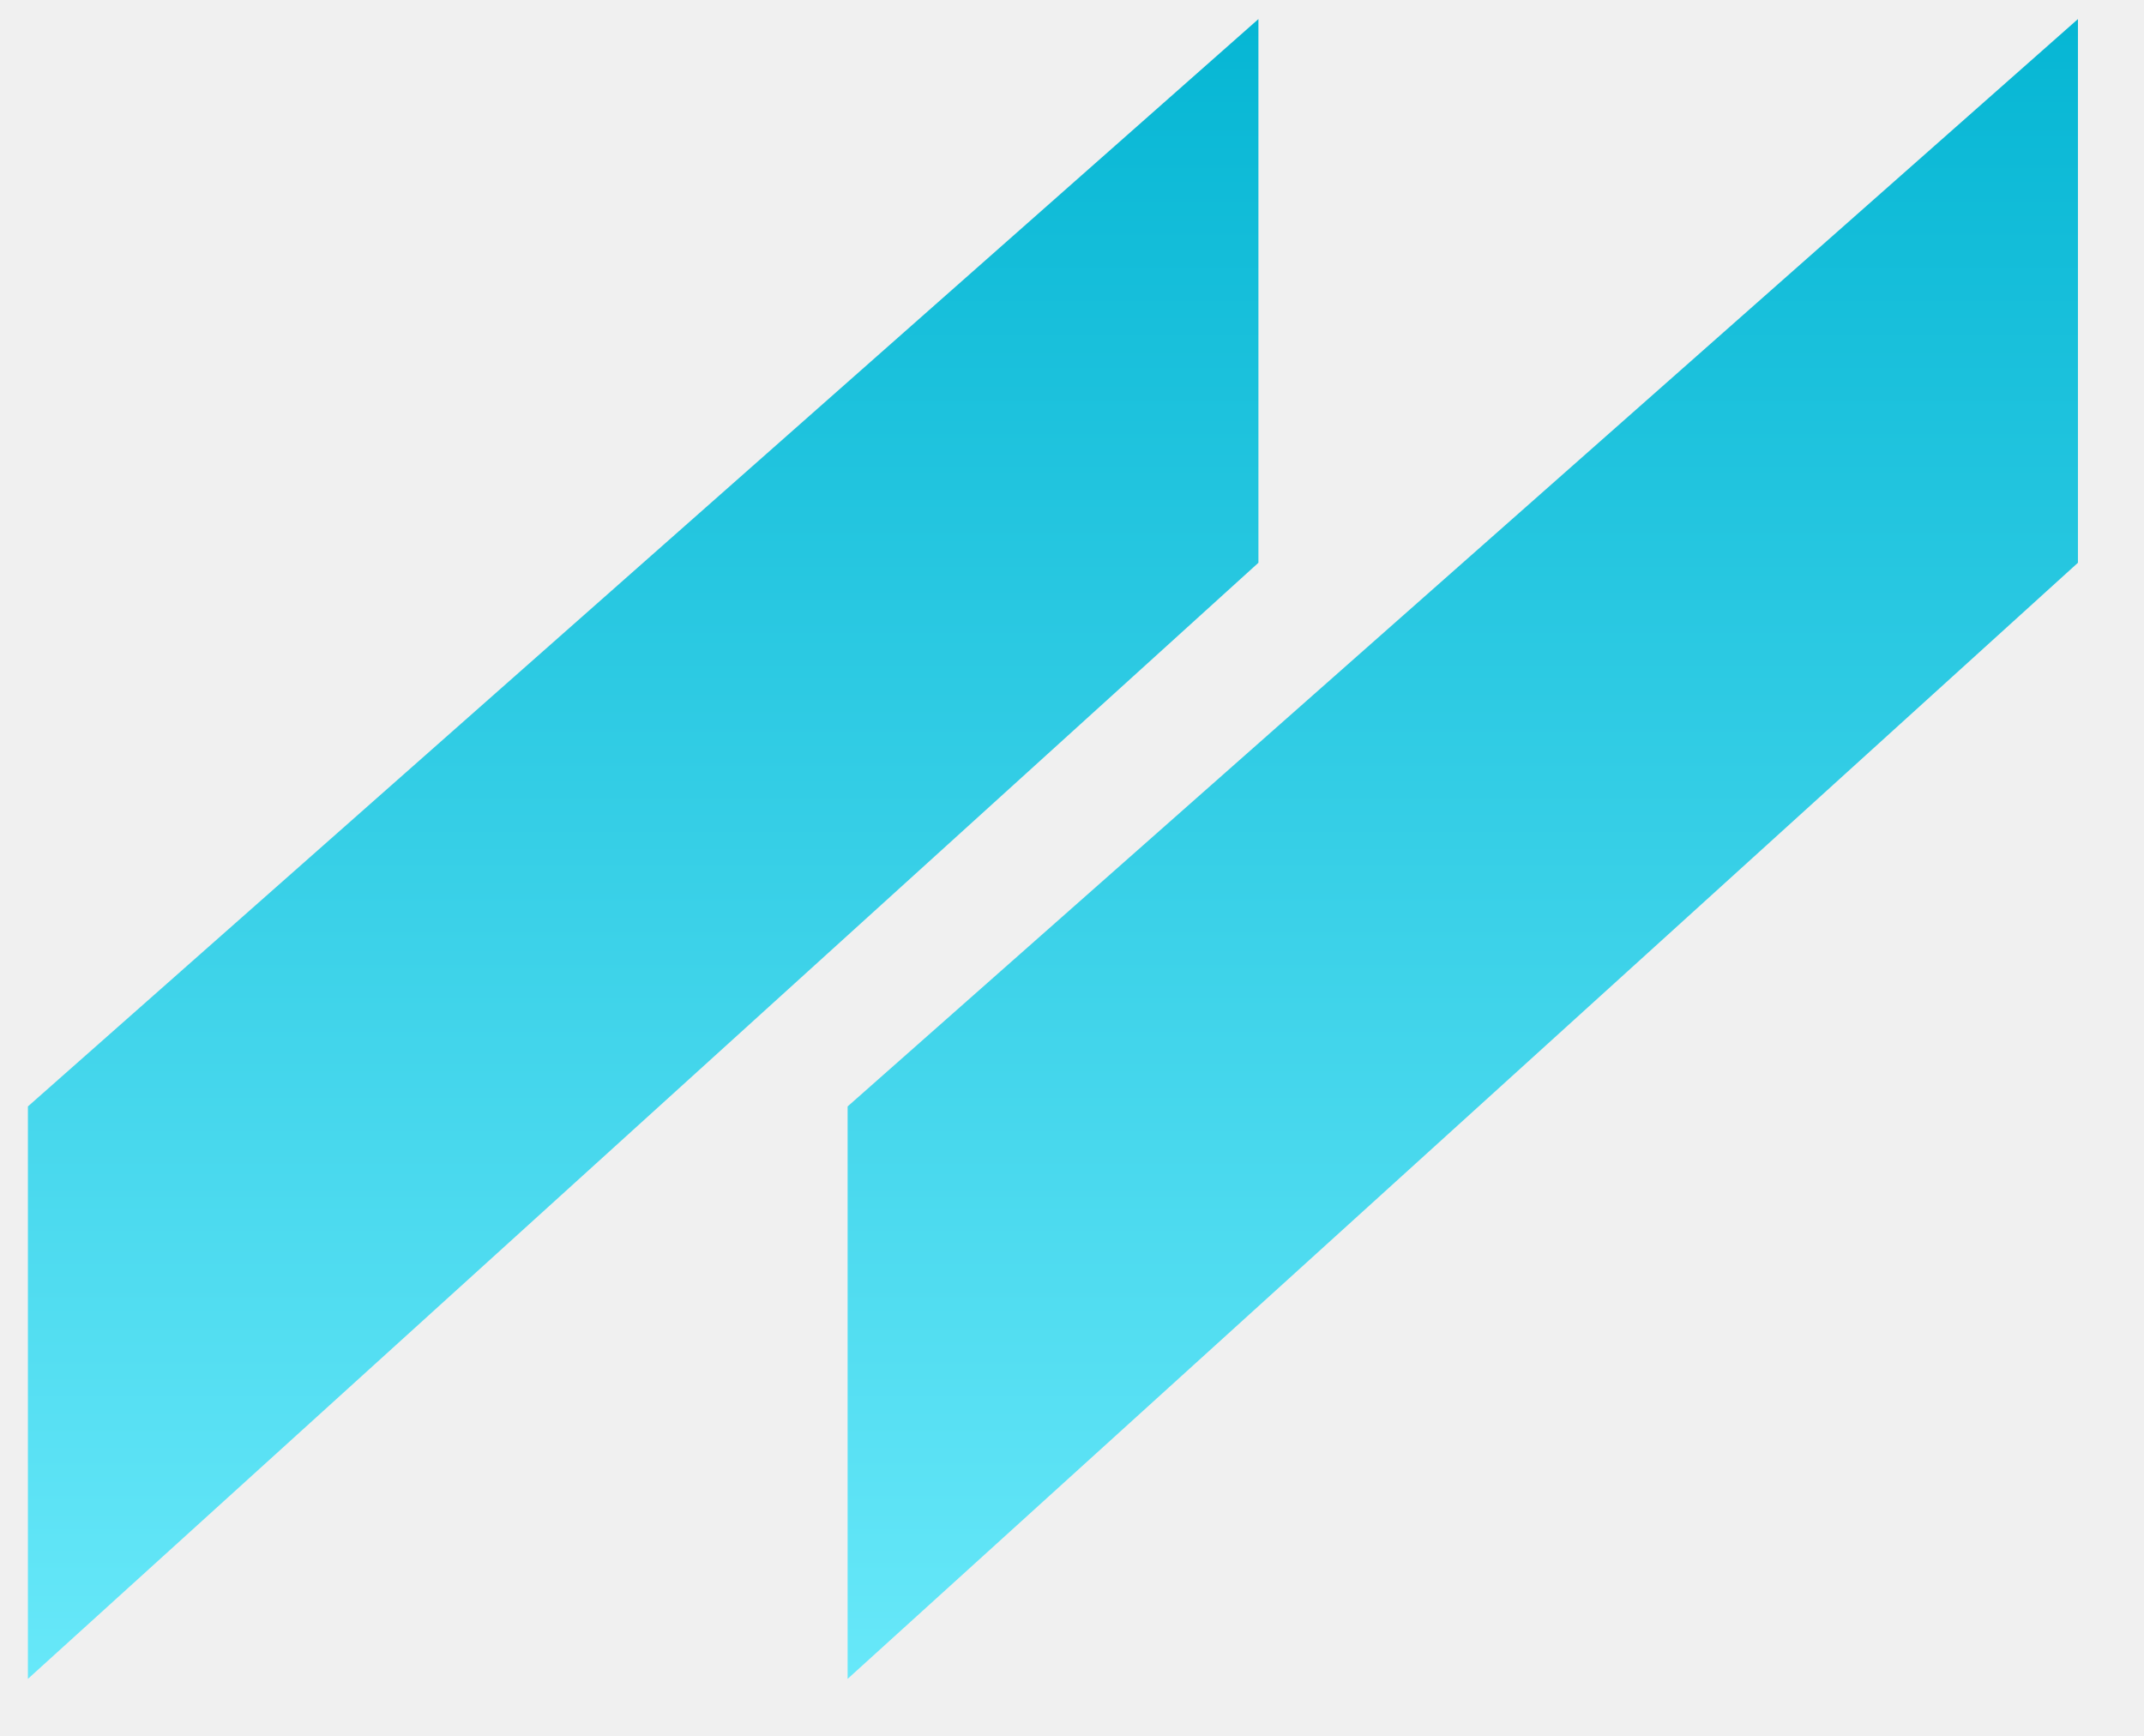
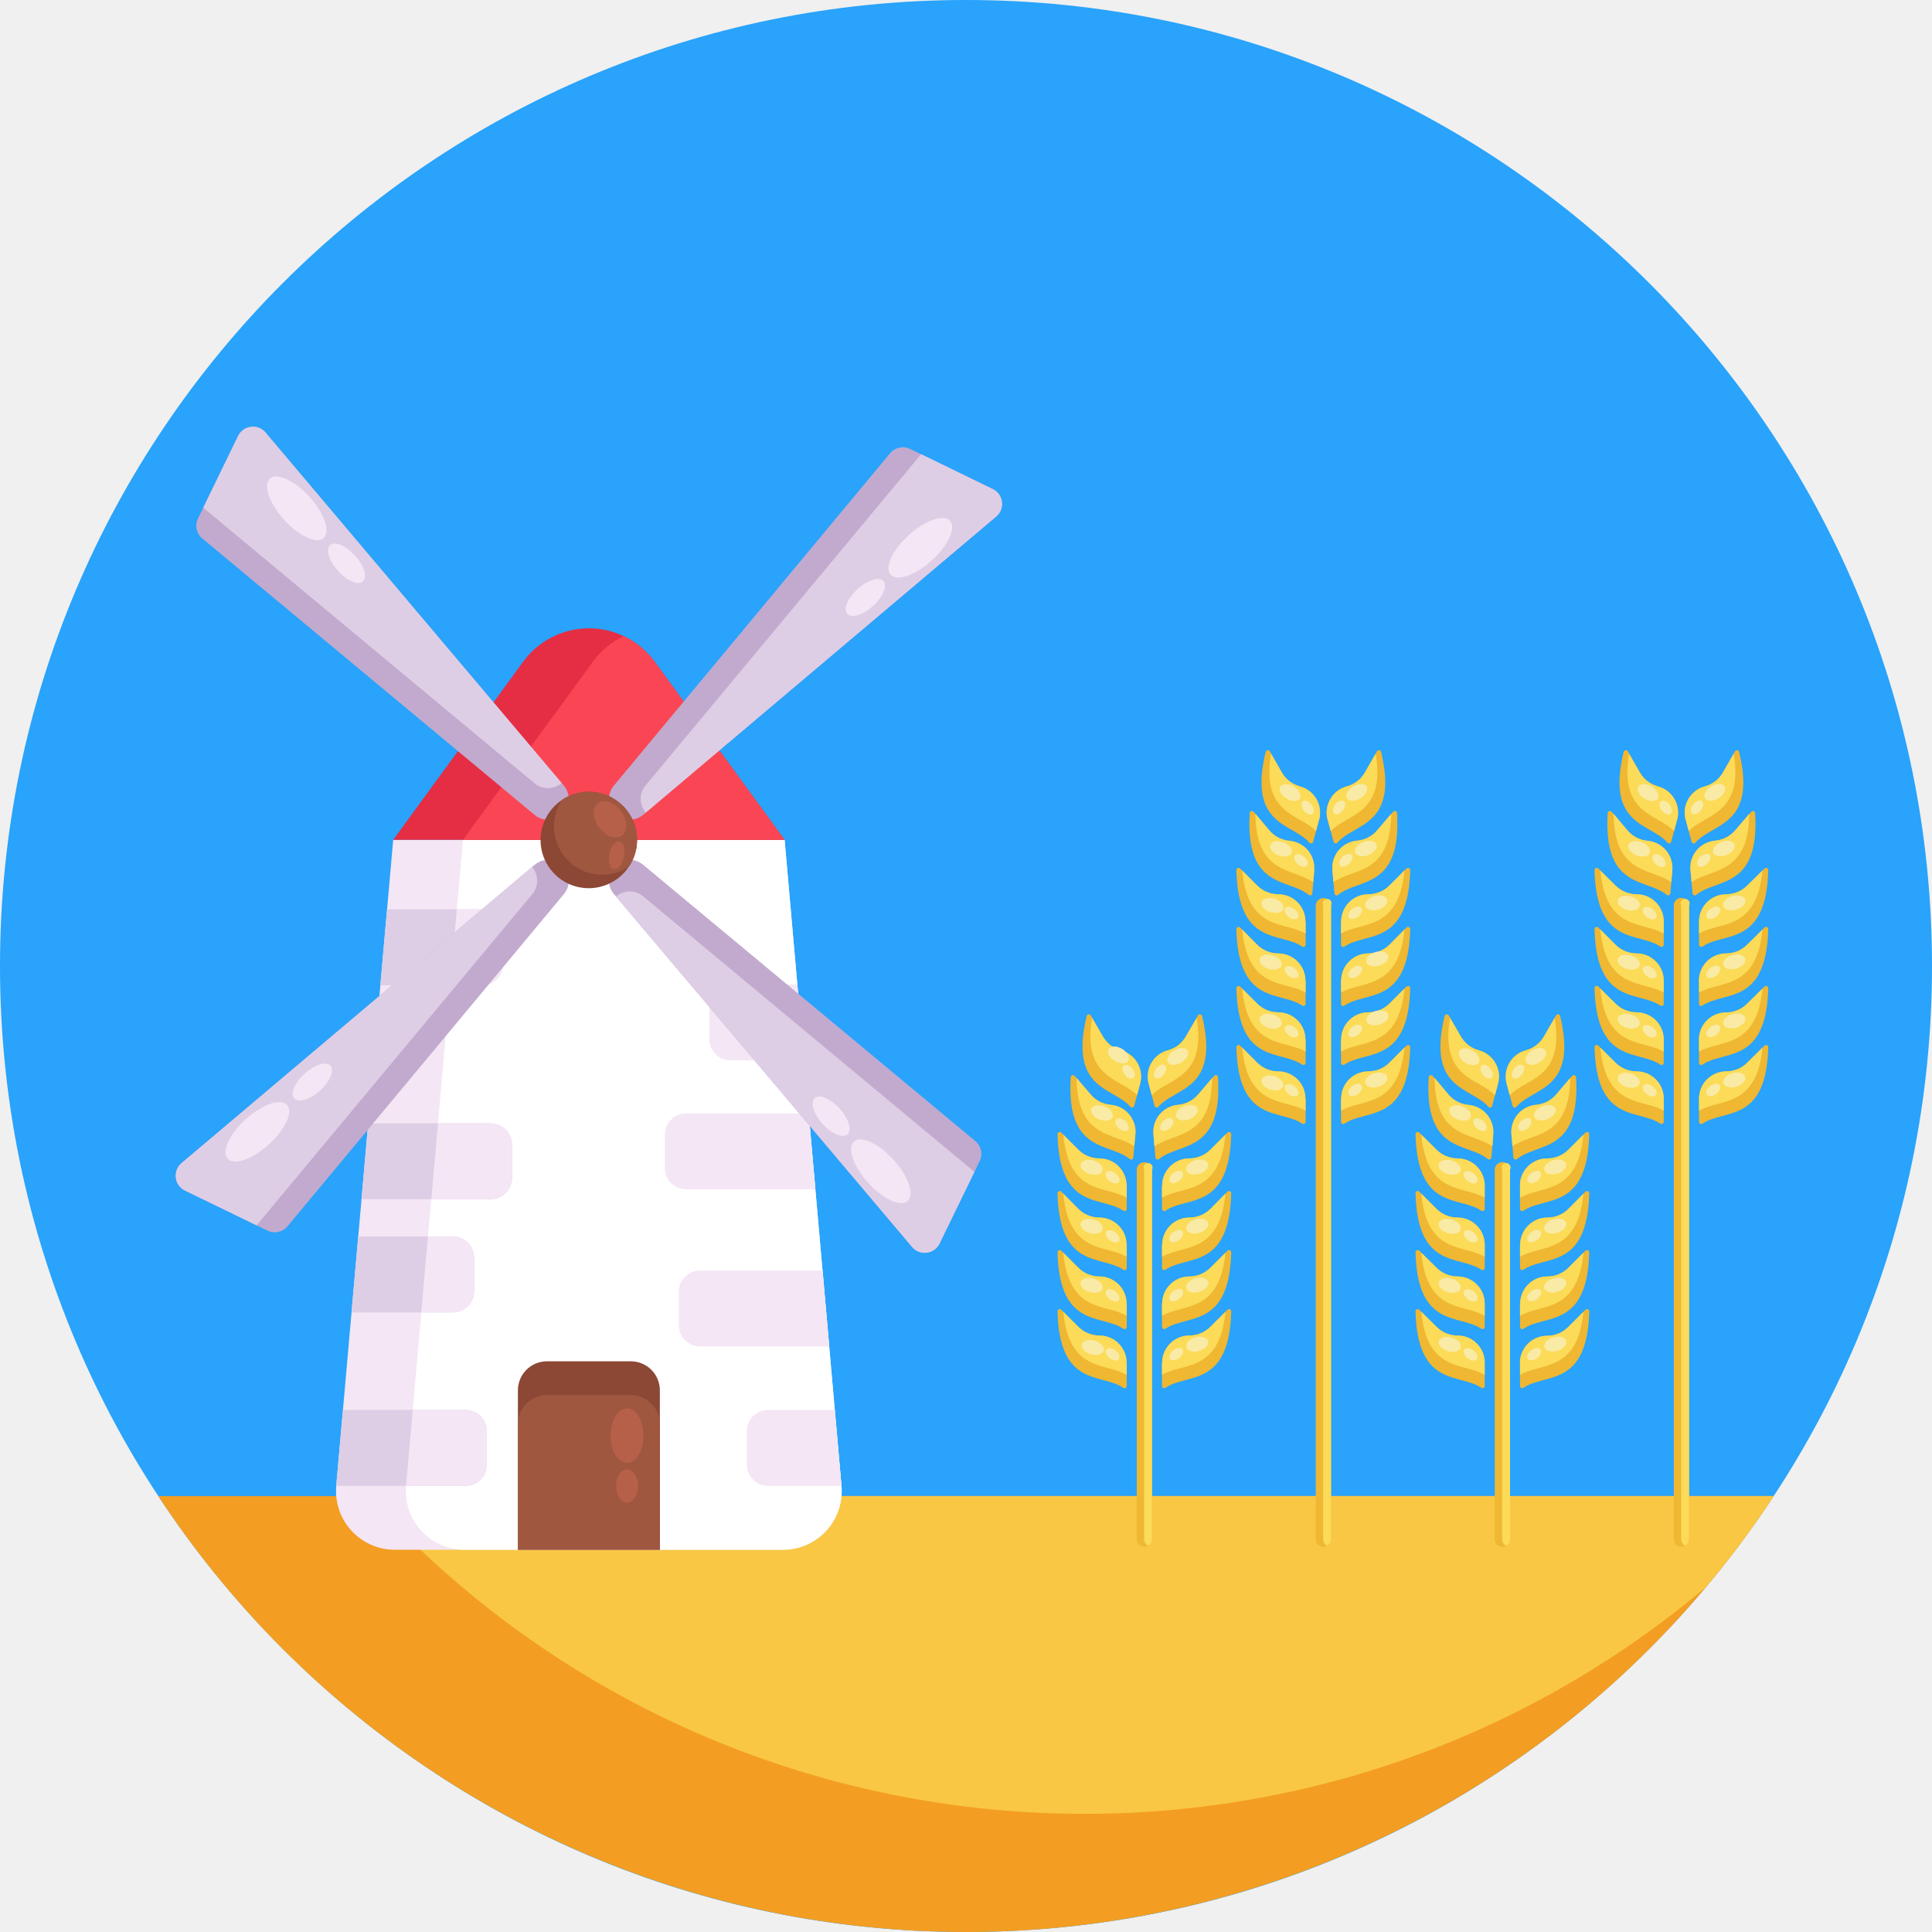
- <svg xmlns="http://www.w3.org/2000/svg" xmlns:xlink="http://www.w3.org/1999/xlink" version="1.1" preserveAspectRatio="xMidYMid meet" viewBox="344.564 330.278 111.737 91.218" width="53.87" height="43.61">
+ <svg xmlns="http://www.w3.org/2000/svg" id="Icons" viewBox="0 0 512 512" height="75">
  <defs>
-     <path d="M453.3 331.28L453.3 359.85L388.64 418.5L388.64 388.42L453.3 331.28Z" id="aFZf6T5ED" />
-     <linearGradient id="gradientb2ThqnP5Op" gradientUnits="userSpaceOnUse" x1="420.97" y1="331.28" x2="420.97" y2="418.5">
-       <stop style="stop-color: #06b6d4;stop-opacity: 1" offset="0%" />
-       <stop style="stop-color: #67e8f9;stop-opacity: 1" offset="100%" />
-     </linearGradient>
-     <path d="M410.23 331.28L410.23 359.85L345.56 418.5L345.56 388.42L410.23 331.28Z" id="a9fehgwfM" />
-     <linearGradient id="gradientk1wNV9Ostb" gradientUnits="userSpaceOnUse" x1="377.89" y1="331.28" x2="377.89" y2="418.5">
-       <stop style="stop-color: #06b6d4;stop-opacity: 1" offset="0%" />
-       <stop style="stop-color: #67e8f9;stop-opacity: 1" offset="100%" />
-     </linearGradient>
+     <style>.cls-4{fill:#efb732}.cls-5{fill:#fbdb58}.cls-6{fill:#f9eaa5}.cls-7{fill:#f4e6f4}.cls-9{fill:#decee5}.cls-12{fill:#8c4735}.cls-13{fill:#a05740}.cls-14{fill:#b76049}.cls-15{fill:#c2aacf}</style>
  </defs>
-   <g>
-     <g>
-       <use xlink:href="#aFZf6T5ED" opacity="1" fill="url(#gradientb2ThqnP5Op)" />
-     </g>
-     <g>
-       <use xlink:href="#a9fehgwfM" opacity="1" fill="url(#gradientk1wNV9Ostb)" />
-     </g>
-   </g>
+   <circle cx="256" cy="256" r="256" style="fill:#29a3fb" />
+   <path d="M470.06 396.46a256.06 256.06 0 0 1-428.12 0z" style="fill:#f39e22" />
+   <path d="M470.06 396.46A256.49 256.49 0 0 1 452 420.69a256 256 0 0 1-354.49-24.23z" style="fill:#f9c744" />
+   <path class="cls-4" d="M305.3 310v97.88a2 2 0 0 1-.59 1.44 2.61 2.61 0 0 1-.46.34 2 2 0 0 1-1 .25 2 2 0 0 1-2-2V310a2 2 0 0 1 2-2 2 2 0 0 1 2 2z" />
+   <path class="cls-5" d="M305.3 310v97.88a2 2 0 0 1-.59 1.44 2.61 2.61 0 0 1-.46.34 2.06 2.06 0 0 1-1.05-1.78V310a1.2 1.2 0 1 1 2.1 0z" />
+   <path class="cls-4" d="M298.6 361.17v6.13a.59.59 0 0 1-.93.48c-5.66-3.94-16.91.1-17.42-20.25a.59.59 0 0 1 1-.43l.52.52 4 4a7.87 7.87 0 0 0 5.57 2.31 7.2 7.2 0 0 1 7.21 7.2z" />
+   <path class="cls-5" d="M298.6 361.17v3.19c-5.45-3.29-15.28-.5-16.82-16.74l4 4a7.87 7.87 0 0 0 5.57 2.31 7.2 7.2 0 0 1 7.21 7.2z" />
+   <ellipse class="cls-6" cx="289.28" cy="356.25" rx="1.87" ry="3.03" transform="rotate(-73.7 290.027 356.437)" />
+   <ellipse class="cls-6" cx="294.84" cy="358.89" rx="1.3" ry="2.11" transform="rotate(-52.31 294.877 358.905)" />
+   <path class="cls-4" d="M298.6 345.53v6.12a.6.6 0 0 1-.93.49c-5.66-3.95-16.91.09-17.42-20.26a.59.59 0 0 1 1-.43l.52.52 4 4a7.87 7.87 0 0 0 5.57 2.31 7.2 7.2 0 0 1 7.21 7.21z" />
+   <path class="cls-5" d="M298.6 345.53v3.18c-5.45-3.29-15.28-.49-16.82-16.74l4 4a7.87 7.87 0 0 0 5.57 2.31 7.2 7.2 0 0 1 7.21 7.21z" />
+   <ellipse class="cls-6" cx="289.28" cy="340.6" rx="1.87" ry="3.03" transform="rotate(-73.85 289.31 340.609)" />
+   <ellipse class="cls-6" cx="294.84" cy="343.25" rx="1.3" ry="2.11" transform="rotate(-52.31 294.877 343.26)" />
+   <path class="cls-4" d="M298.6 329.88V336a.59.59 0 0 1-.93.49c-5.66-3.94-16.91.1-17.42-20.26a.59.59 0 0 1 1-.43l.52.52 4 4.05a7.9 7.9 0 0 0 5.57 2.3 7.22 7.22 0 0 1 7.21 7.21z" />
+   <path class="cls-5" d="M298.6 329.88v3.19c-5.45-3.29-15.28-.5-16.82-16.75l4 4.05a7.9 7.9 0 0 0 5.57 2.3 7.22 7.22 0 0 1 7.21 7.21z" />
+   <ellipse class="cls-6" cx="289.28" cy="324.96" rx="1.87" ry="3.03" transform="rotate(-73.85 289.313 324.964)" />
+   <ellipse class="cls-6" cx="294.84" cy="327.6" rx="1.3" ry="2.11" transform="rotate(-52.31 294.877 327.616)" />
+   <path class="cls-4" d="M298.6 314.24v6.12a.59.59 0 0 1-.93.48c-5.66-3.94-16.91.1-17.42-20.25a.59.59 0 0 1 1-.43l.52.52 4 4a7.87 7.87 0 0 0 5.57 2.31 7.2 7.2 0 0 1 7.21 7.21z" />
+   <path class="cls-5" d="M298.6 314.24v3.18c-5.45-3.29-15.28-.5-16.82-16.74l4 4a7.87 7.87 0 0 0 5.57 2.31 7.2 7.2 0 0 1 7.21 7.21z" />
+   <ellipse class="cls-6" cx="289.28" cy="309.31" rx="1.87" ry="3.03" transform="rotate(-73.85 289.31 309.314)" />
+   <ellipse class="cls-6" cx="294.84" cy="311.95" rx="1.3" ry="2.11" transform="rotate(-52.31 294.866 311.966)" />
+   <path class="cls-4" d="m300.88 300.63-.54 6.09a.59.59 0 0 1-1 .41c-5.3-4.42-16.86-1.38-15.59-21.7a.59.59 0 0 1 1-.34l.47.56L289 290a7.86 7.86 0 0 0 5.34 2.79 7.2 7.2 0 0 1 6.56 7.81z" />
+   <path class="cls-5" d="m300.88 300.63-.28 3.17c-5.15-3.75-15.18-1.83-15.3-18.15L289 290a7.86 7.86 0 0 0 5.34 2.79 7.2 7.2 0 0 1 6.56 7.81z" />
+   <ellipse class="cls-6" cx="292.02" cy="294.91" rx="1.87" ry="3.03" transform="rotate(-68.85 292.057 294.915)" />
+   <ellipse class="cls-6" cx="297.33" cy="298.02" rx="1.3" ry="2.11" transform="rotate(-47.31 297.366 298.03)" />
+   <path class="cls-4" d="M307.94 361.17v6.13a.59.59 0 0 0 .93.48c5.67-3.94 16.91.1 17.42-20.25a.59.59 0 0 0-1-.43l-.52.52-4 4a7.87 7.87 0 0 1-5.57 2.31 7.22 7.22 0 0 0-7.21 7.2z" />
+   <path class="cls-5" d="M307.94 361.17v3.19c5.45-3.29 15.28-.5 16.82-16.74l-4 4a7.87 7.87 0 0 1-5.57 2.31 7.22 7.22 0 0 0-7.21 7.2z" />
+   <ellipse class="cls-6" cx="317.26" cy="356.25" rx="3.03" ry="1.87" transform="rotate(-16.15 317.146 356.155)" />
+   <ellipse class="cls-6" cx="311.7" cy="358.89" rx="2.11" ry="1.3" transform="rotate(-37.69 311.661 358.862)" />
+   <path class="cls-4" d="M307.94 345.53v6.12a.6.6 0 0 0 .93.49c5.67-3.95 16.91.09 17.42-20.26a.59.59 0 0 0-1-.43l-.52.52-4 4a7.87 7.87 0 0 1-5.57 2.31 7.22 7.22 0 0 0-7.21 7.21z" />
+   <path class="cls-5" d="M307.94 345.53v3.18c5.45-3.29 15.28-.49 16.82-16.74l-4 4a7.87 7.87 0 0 1-5.57 2.31 7.22 7.22 0 0 0-7.21 7.21z" />
+   <ellipse class="cls-6" cx="317.26" cy="340.6" rx="3.03" ry="1.87" transform="rotate(-16.15 317.136 340.515)" />
+   <ellipse class="cls-6" cx="311.7" cy="343.25" rx="2.11" ry="1.3" transform="rotate(-37.69 311.651 343.222)" />
+   <path class="cls-4" d="M307.94 329.88V336a.59.59 0 0 0 .93.49c5.67-3.94 16.91.1 17.42-20.26a.59.59 0 0 0-1-.43l-.52.52-4 4.05a7.9 7.9 0 0 1-5.57 2.3 7.24 7.24 0 0 0-7.21 7.21z" />
+   <path class="cls-5" d="M307.94 329.88v3.19c5.45-3.29 15.28-.5 16.82-16.75l-4 4.05a7.9 7.9 0 0 1-5.57 2.3 7.24 7.24 0 0 0-7.21 7.21z" />
+   <ellipse class="cls-6" cx="317.26" cy="324.96" rx="3.03" ry="1.87" transform="rotate(-16.15 317.16 324.88)" />
+   <ellipse class="cls-6" cx="311.7" cy="327.6" rx="2.11" ry="1.3" transform="rotate(-37.69 311.66 327.572)" />
+   <path class="cls-4" d="M307.94 314.24v6.12a.59.59 0 0 0 .93.48c5.67-3.94 16.91.1 17.42-20.25a.59.59 0 0 0-1-.43l-.52.52-4 4a7.87 7.87 0 0 1-5.57 2.31 7.22 7.22 0 0 0-7.21 7.21z" />
+   <path class="cls-5" d="M307.94 314.24v3.18c5.45-3.29 15.28-.5 16.82-16.74l-4 4a7.87 7.87 0 0 1-5.57 2.31 7.22 7.22 0 0 0-7.21 7.21z" />
+   <ellipse class="cls-6" cx="317.26" cy="309.31" rx="3.03" ry="1.87" transform="rotate(-16.15 317.15 309.24)" />
+   <ellipse class="cls-6" cx="311.7" cy="311.95" rx="2.11" ry="1.3" transform="rotate(-37.69 311.65 311.932)" />
+   <path class="cls-4" d="m305.67 300.63.53 6.09a.59.59 0 0 0 1 .41c5.31-4.42 16.86-1.38 15.59-21.7a.59.59 0 0 0-1-.34l-.47.56-3.76 4.35a7.86 7.86 0 0 1-5.34 2.79 7.18 7.18 0 0 0-6.55 7.81z" />
+   <path class="cls-5" d="m305.67 300.63.27 3.17c5.15-3.75 15.18-1.83 15.3-18.15l-3.68 4.35a7.86 7.86 0 0 1-5.34 2.79 7.18 7.18 0 0 0-6.55 7.81z" />
+   <ellipse class="cls-6" cx="314.52" cy="294.91" rx="3.03" ry="1.87" transform="rotate(-21.15 314.424 294.863)" />
+   <ellipse class="cls-6" cx="309.21" cy="298.02" rx="2.11" ry="1.3" transform="rotate(-42.69 309.17 298.01)" />
+   <path class="cls-4" d="m302.15 287.18-1.59 5.91a.59.59 0 0 1-1 .23c-4.45-5.27-16.36-4.28-11.58-24.08a.59.59 0 0 1 1.08-.15l.37.64 2.86 4.95a7.85 7.85 0 0 0 4.78 3.67 7.21 7.21 0 0 1 5.1 8.83z" />
+   <path class="cls-5" d="m302.15 287.18-.83 3.07c-4.41-4.59-14.63-4.43-11.91-20.52l2.86 4.95a7.85 7.85 0 0 0 4.78 3.67 7.21 7.21 0 0 1 5.1 8.83z" />
+   <ellipse class="cls-6" cx="294.42" cy="280.01" rx="1.87" ry="3.03" transform="matrix(.52 -.86 .86 .52 -97.5 387.17)" />
+   <ellipse class="cls-6" cx="299.11" cy="284" rx="1.3" ry="2.11" transform="rotate(-37.31 299.144 284.024)" />
+   <path class="cls-4" d="m304.4 287.18 1.58 5.91a.59.59 0 0 0 1 .23c4.45-5.27 16.36-4.28 11.58-24.08a.59.59 0 0 0-1.08-.15l-.37.64-2.86 4.95a7.85 7.85 0 0 1-4.78 3.67 7.21 7.21 0 0 0-5.09 8.83z" />
+   <path class="cls-5" d="m304.4 287.18.82 3.07c4.41-4.59 14.63-4.43 11.91-20.52l-2.86 4.95a7.85 7.85 0 0 1-4.78 3.67 7.21 7.21 0 0 0-5.09 8.83z" />
+   <ellipse class="cls-6" cx="312.12" cy="280.01" rx="3.03" ry="1.87" transform="rotate(-31.15 312.06 279.972)" />
+   <ellipse class="cls-6" cx="307.43" cy="284" rx="2.11" ry="1.3" transform="rotate(-52.69 307.398 283.989)" />
+   <path class="cls-4" d="M352.74 240v167.88a2.07 2.07 0 0 1-.59 1.44 2.61 2.61 0 0 1-.46.34 2 2 0 0 1-1 .25 2 2 0 0 1-2-2V240a2 2 0 0 1 2-2 2 2 0 0 1 2 2z" />
+   <path class="cls-5" d="M352.74 240v167.88a2.07 2.07 0 0 1-.59 1.44 2.61 2.61 0 0 1-.46.34 2.06 2.06 0 0 1-1.05-1.78V240a1.2 1.2 0 1 1 2.1 0z" />
+   <path class="cls-4" d="M346 291.17v6.13a.59.59 0 0 1-.93.48c-5.67-3.94-16.91.1-17.42-20.25a.59.59 0 0 1 1-.43l.52.52 4 4a7.87 7.87 0 0 0 5.57 2.31 7.22 7.22 0 0 1 7.21 7.2z" />
+   <path class="cls-5" d="M346 291.17v3.19c-5.45-3.29-15.28-.5-16.82-16.74l4 4a7.87 7.87 0 0 0 5.57 2.31 7.22 7.22 0 0 1 7.21 7.2z" />
+   <ellipse class="cls-6" cx="336.72" cy="286.25" rx="1.87" ry="3.03" transform="rotate(-73.7 337.458 286.292)" />
+   <ellipse class="cls-6" cx="342.28" cy="288.89" rx="1.3" ry="2.11" transform="rotate(-52.31 342.31 288.9)" />
+   <path class="cls-4" d="M346 275.53v6.12a.6.6 0 0 1-.93.49c-5.67-3.95-16.91.09-17.42-20.26a.59.59 0 0 1 1-.43l.52.52 4 4a7.87 7.87 0 0 0 5.57 2.31 7.22 7.22 0 0 1 7.21 7.21z" />
+   <path class="cls-5" d="M346 275.53v3.18c-5.45-3.29-15.28-.49-16.82-16.74l4 4a7.87 7.87 0 0 0 5.57 2.31 7.22 7.22 0 0 1 7.21 7.21z" />
+   <ellipse class="cls-6" cx="336.72" cy="270.6" rx="1.87" ry="3.03" transform="rotate(-73.85 336.748 270.6)" />
+   <ellipse class="cls-6" cx="342.28" cy="273.25" rx="1.3" ry="2.11" transform="rotate(-52.31 342.31 273.255)" />
+   <path class="cls-4" d="M346 259.88V266a.59.59 0 0 1-.93.49c-5.67-3.94-16.91.1-17.42-20.26a.59.59 0 0 1 1-.43l.52.52 4 4.05a7.9 7.9 0 0 0 5.57 2.3 7.24 7.24 0 0 1 7.21 7.21z" />
+   <path class="cls-5" d="M346 259.88v3.19c-5.45-3.29-15.28-.5-16.82-16.75l4 4.05a7.9 7.9 0 0 0 5.57 2.3 7.24 7.24 0 0 1 7.21 7.21z" />
+   <ellipse class="cls-6" cx="336.72" cy="254.96" rx="1.87" ry="3.03" transform="rotate(-73.85 336.751 254.954)" />
+   <ellipse class="cls-6" cx="342.28" cy="257.6" rx="1.3" ry="2.11" transform="rotate(-52.31 342.314 257.6)" />
+   <path class="cls-4" d="M346 244.24v6.12a.59.59 0 0 1-.93.48c-5.67-3.94-16.91.1-17.42-20.25a.59.59 0 0 1 1-.43l.52.52 4 4a7.87 7.87 0 0 0 5.57 2.31 7.22 7.22 0 0 1 7.21 7.21z" />
+   <path class="cls-5" d="M346 244.24v3.18c-5.45-3.29-15.28-.5-16.82-16.74l4 4a7.87 7.87 0 0 0 5.57 2.31 7.22 7.22 0 0 1 7.21 7.21z" />
+   <ellipse class="cls-6" cx="336.72" cy="239.31" rx="1.87" ry="3.03" transform="rotate(-73.7 337.41 239.287)" />
+   <ellipse class="cls-6" cx="342.28" cy="241.95" rx="1.3" ry="2.11" transform="rotate(-52.31 342.314 241.956)" />
+   <path class="cls-4" d="m348.31 230.63-.53 6.09a.59.59 0 0 1-1 .41c-5.31-4.42-16.86-1.38-15.59-21.7a.59.59 0 0 1 1-.34l.47.56 3.68 4.38a7.86 7.86 0 0 0 5.34 2.79 7.18 7.18 0 0 1 6.55 7.81z" />
+   <path class="cls-5" d="m348.31 230.63-.31 3.17c-5.15-3.75-15.18-1.83-15.3-18.15l3.68 4.38a7.86 7.86 0 0 0 5.34 2.79 7.18 7.18 0 0 1 6.55 7.81z" />
+   <ellipse class="cls-6" cx="339.46" cy="224.91" rx="1.87" ry="3.03" transform="rotate(-68.85 339.49 224.908)" />
+   <ellipse class="cls-6" cx="344.77" cy="228.02" rx="1.3" ry="2.11" transform="rotate(-47.31 344.805 228.026)" />
+   <path class="cls-4" d="M355.38 291.17v6.13a.59.59 0 0 0 .93.48c5.66-3.94 16.91.1 17.42-20.25a.59.59 0 0 0-1-.43l-.52.52-4 4a7.87 7.87 0 0 1-5.57 2.31 7.2 7.2 0 0 0-7.21 7.2z" />
+   <path class="cls-5" d="M355.38 291.17v3.19c5.45-3.29 15.28-.5 16.82-16.74l-4 4a7.87 7.87 0 0 1-5.57 2.31 7.2 7.2 0 0 0-7.21 7.2z" />
+   <ellipse class="cls-6" cx="364.7" cy="286.25" rx="3.03" ry="1.87" transform="rotate(-16.15 364.573 286.163)" />
+   <ellipse class="cls-6" cx="359.14" cy="288.89" rx="2.11" ry="1.3" transform="rotate(-37.69 359.087 288.868)" />
+   <path class="cls-4" d="M355.38 275.53v6.12a.6.6 0 0 0 .93.49c5.66-3.95 16.91.09 17.42-20.26a.59.59 0 0 0-1-.43l-.52.52-4 4a7.87 7.87 0 0 1-5.57 2.31 7.2 7.2 0 0 0-7.21 7.21z" />
+   <path class="cls-5" d="M355.38 275.53v3.18c5.45-3.29 15.28-.49 16.82-16.74l-4 4a7.87 7.87 0 0 1-5.57 2.31 7.2 7.2 0 0 0-7.21 7.21z" />
+   <ellipse class="cls-6" cx="364.7" cy="270.6" rx="3.03" ry="1.87" transform="rotate(-16.3 361.85 269.05)" />
+   <ellipse class="cls-6" cx="359.14" cy="273.25" rx="2.11" ry="1.3" transform="rotate(-37.69 359.092 273.233)" />
+   <path class="cls-4" d="M355.38 259.88V266a.59.59 0 0 0 .93.49c5.66-3.94 16.91.1 17.42-20.26a.59.59 0 0 0-1-.43l-.52.52-4 4.05a7.9 7.9 0 0 1-5.57 2.3 7.22 7.22 0 0 0-7.21 7.21z" />
+   <path class="cls-5" d="M355.38 259.88v3.19c5.45-3.29 15.28-.5 16.82-16.75l-4 4.05a7.9 7.9 0 0 1-5.57 2.3 7.22 7.22 0 0 0-7.21 7.21z" />
+   <ellipse class="cls-6" cx="364.7" cy="254.96" rx="3.03" ry="1.87" transform="rotate(-16.3 361.89 253.52)" />
+   <ellipse class="cls-6" cx="359.14" cy="257.6" rx="2.11" ry="1.3" transform="rotate(-37.69 359.1 257.583)" />
+   <path class="cls-4" d="M355.38 244.24v6.12a.59.59 0 0 0 .93.48c5.66-3.94 16.91.1 17.42-20.25a.59.59 0 0 0-1-.43l-.52.52-4 4a7.87 7.87 0 0 1-5.57 2.31 7.2 7.2 0 0 0-7.21 7.21z" />
+   <path class="cls-5" d="M355.38 244.24v3.18c5.45-3.29 15.28-.5 16.82-16.74l-4 4a7.87 7.87 0 0 1-5.57 2.31 7.2 7.2 0 0 0-7.21 7.21z" />
+   <ellipse class="cls-6" cx="364.7" cy="239.31" rx="3.03" ry="1.87" transform="rotate(-16.15 364.578 239.248)" />
+   <ellipse class="cls-6" cx="359.14" cy="241.95" rx="2.11" ry="1.3" transform="rotate(-37.69 359.09 241.943)" />
+   <path class="cls-4" d="m353.1 230.63.54 6.09a.59.59 0 0 0 1 .41c5.3-4.42 16.86-1.38 15.59-21.7a.59.59 0 0 0-1-.34l-.47.56L365 220a7.86 7.86 0 0 1-5.34 2.79 7.2 7.2 0 0 0-6.56 7.81z" />
+   <path class="cls-5" d="m353.1 230.63.28 3.17c5.15-3.75 15.18-1.83 15.3-18.15L365 220a7.86 7.86 0 0 1-5.34 2.79 7.2 7.2 0 0 0-6.56 7.81z" />
+   <ellipse class="cls-6" cx="361.96" cy="224.91" rx="3.03" ry="1.87" transform="rotate(-21.15 361.859 224.869)" />
+   <ellipse class="cls-6" cx="356.65" cy="228.02" rx="2.11" ry="1.3" transform="rotate(-42.69 356.612 228.014)" />
+   <path class="cls-4" d="m349.58 217.18-1.58 5.91a.59.59 0 0 1-1 .23c-4.45-5.27-16.36-4.28-11.58-24.08a.59.59 0 0 1 1.08-.15l.37.64 2.86 5a7.85 7.85 0 0 0 4.78 3.67 7.21 7.21 0 0 1 5.09 8.83z" />
+   <path class="cls-5" d="m349.58 217.18-.82 3.07c-4.41-4.59-14.63-4.43-11.91-20.52l2.86 5a7.85 7.85 0 0 0 4.78 3.67 7.21 7.21 0 0 1 5.09 8.83z" />
+   <ellipse class="cls-6" cx="341.86" cy="210.01" rx="1.87" ry="3.03" transform="rotate(-58.85 341.89 210.007)" />
+   <ellipse class="cls-6" cx="346.55" cy="214" rx="1.3" ry="2.11" transform="rotate(-37.31 346.59 214.004)" />
+   <path class="cls-4" d="m351.83 217.18 1.59 5.91a.59.59 0 0 0 1 .23c4.45-5.27 16.36-4.28 11.58-24.08a.59.59 0 0 0-1.08-.15l-.37.64-2.86 5a7.85 7.85 0 0 1-4.78 3.67 7.21 7.21 0 0 0-5.1 8.83z" />
+   <path class="cls-5" d="m351.83 217.18.83 3.07c4.41-4.59 14.63-4.43 11.91-20.52l-2.86 5a7.85 7.85 0 0 1-4.78 3.67 7.21 7.21 0 0 0-5.1 8.83z" />
+   <ellipse class="cls-6" cx="359.56" cy="210.01" rx="3.03" ry="1.87" transform="rotate(-31.15 359.5 209.991)" />
+   <ellipse class="cls-6" cx="354.87" cy="214" rx="2.11" ry="1.3" transform="rotate(-52.69 354.841 214.005)" />
+   <path class="cls-4" d="M400.18 310v97.88a2.07 2.07 0 0 1-.59 1.44 2.61 2.61 0 0 1-.46.34 2 2 0 0 1-3-1.78V310a2 2 0 1 1 4.06 0z" />
+   <path class="cls-5" d="M400.18 310v97.88a2.07 2.07 0 0 1-.59 1.44 2.61 2.61 0 0 1-.46.34 2 2 0 0 1-1.05-1.78V310a1.2 1.2 0 1 1 2.1 0z" />
+   <path class="cls-4" d="M393.47 361.17v6.13a.59.59 0 0 1-.92.48c-5.67-3.94-16.91.1-17.42-20.25a.58.58 0 0 1 1-.43l.52.52 4.05 4a7.87 7.87 0 0 0 5.57 2.31 7.2 7.2 0 0 1 7.2 7.2z" />
+   <path class="cls-5" d="M393.47 361.17v3.19c-5.45-3.29-15.27-.5-16.82-16.74l4.05 4a7.87 7.87 0 0 0 5.57 2.31 7.2 7.2 0 0 1 7.2 7.2z" />
+   <ellipse class="cls-6" cx="384.16" cy="356.25" rx="1.87" ry="3.03" transform="rotate(-73.85 384.195 356.248)" />
+   <ellipse class="cls-6" cx="389.72" cy="358.89" rx="1.3" ry="2.11" transform="rotate(-52.31 389.755 358.906)" />
+   <path class="cls-4" d="M393.47 345.53v6.12a.59.59 0 0 1-.92.49c-5.67-3.95-16.91.09-17.42-20.26a.58.58 0 0 1 1-.43l.52.52 4.05 4a7.87 7.87 0 0 0 5.57 2.31 7.2 7.2 0 0 1 7.2 7.21z" />
+   <path class="cls-5" d="M393.47 345.53v3.18c-5.45-3.29-15.27-.49-16.82-16.74l4.05 4a7.87 7.87 0 0 0 5.57 2.31 7.2 7.2 0 0 1 7.2 7.21z" />
+   <ellipse class="cls-6" cx="384.16" cy="340.6" rx="1.87" ry="3.03" transform="rotate(-73.85 384.198 340.604)" />
+   <ellipse class="cls-6" cx="389.72" cy="343.25" rx="1.3" ry="2.11" transform="rotate(-52.31 389.76 343.251)" />
+   <path class="cls-4" d="M393.47 329.88V336a.59.59 0 0 1-.92.49c-5.67-3.94-16.91.1-17.42-20.26a.58.58 0 0 1 1-.43l.52.52 4.05 4.05a7.9 7.9 0 0 0 5.57 2.3 7.22 7.22 0 0 1 7.2 7.21z" />
+   <path class="cls-5" d="M393.47 329.88v3.19c-5.45-3.29-15.27-.5-16.82-16.75l4.05 4.05a7.9 7.9 0 0 0 5.57 2.3 7.22 7.22 0 0 1 7.2 7.21z" />
+   <ellipse class="cls-6" cx="384.16" cy="324.96" rx="1.87" ry="3.03" transform="rotate(-73.85 384.195 324.954)" />
+   <ellipse class="cls-6" cx="389.72" cy="327.6" rx="1.3" ry="2.11" transform="rotate(-52.31 389.76 327.606)" />
+   <path class="cls-4" d="M393.47 314.24v6.12a.59.59 0 0 1-.92.48c-5.67-3.94-16.91.1-17.42-20.25a.58.58 0 0 1 1-.43l.52.52 4.05 4a7.87 7.87 0 0 0 5.57 2.31 7.2 7.2 0 0 1 7.2 7.21z" />
+   <path class="cls-5" d="M393.47 314.24v3.18c-5.45-3.29-15.27-.5-16.82-16.74l4.05 4a7.87 7.87 0 0 0 5.57 2.31 7.2 7.2 0 0 1 7.2 7.21z" />
+   <ellipse class="cls-6" cx="384.16" cy="309.31" rx="1.87" ry="3.03" transform="rotate(-73.85 384.198 309.309)" />
+   <ellipse class="cls-6" cx="389.72" cy="311.95" rx="1.3" ry="2.11" transform="rotate(-52.31 389.76 311.962)" />
+   <path class="cls-4" d="m395.75 300.63-.53 6.09a.59.59 0 0 1-1 .41c-5.31-4.42-16.86-1.38-15.59-21.7a.59.59 0 0 1 1-.34l.47.56 3.68 4.38a7.86 7.86 0 0 0 5.34 2.79 7.2 7.2 0 0 1 6.55 7.81z" />
+   <path class="cls-5" d="m395.75 300.63-.27 3.17c-5.15-3.75-15.18-1.83-15.3-18.15l3.68 4.38a7.86 7.86 0 0 0 5.34 2.79 7.2 7.2 0 0 1 6.55 7.81z" />
+   <ellipse class="cls-6" cx="386.9" cy="294.91" rx="1.87" ry="3.03" transform="rotate(-68.85 386.932 294.908)" />
+   <ellipse class="cls-6" cx="392.21" cy="298.02" rx="1.3" ry="2.11" transform="rotate(-47.31 392.258 298.034)" />
+   <path class="cls-4" d="M402.82 361.17v6.13a.59.59 0 0 0 .92.48c5.67-3.94 16.92.1 17.43-20.25a.59.59 0 0 0-1-.43l-.52.52-4 4A7.87 7.87 0 0 1 410 354a7.2 7.2 0 0 0-7.21 7.2z" />
+   <path class="cls-5" d="M402.82 361.17v3.19c5.45-3.29 15.28-.5 16.82-16.74l-4 4A7.87 7.87 0 0 1 410 354a7.2 7.2 0 0 0-7.21 7.2z" />
+   <ellipse class="cls-6" cx="412.14" cy="356.25" rx="3.03" ry="1.87" transform="rotate(-16.15 411.984 356.164)" />
+   <ellipse class="cls-6" cx="406.58" cy="358.89" rx="2.11" ry="1.3" transform="rotate(-37.69 406.525 358.87)" />
+   <path class="cls-4" d="M402.82 345.53v6.12a.59.59 0 0 0 .92.49c5.67-3.95 16.92.09 17.43-20.26a.59.59 0 0 0-1-.43l-.52.52-4 4a7.87 7.87 0 0 1-5.57 2.31 7.2 7.2 0 0 0-7.21 7.21z" />
+   <path class="cls-5" d="M402.82 345.53v3.18c5.45-3.29 15.28-.49 16.82-16.74l-4 4a7.87 7.87 0 0 1-5.57 2.31 7.2 7.2 0 0 0-7.21 7.21z" />
+   <ellipse class="cls-6" cx="412.14" cy="340.6" rx="3.03" ry="1.87" transform="rotate(-16.15 412.01 340.53)" />
+   <ellipse class="cls-6" cx="406.58" cy="343.25" rx="2.11" ry="1.3" transform="rotate(-37.69 406.52 343.216)" />
+   <path class="cls-4" d="M402.82 329.88V336a.59.59 0 0 0 .92.49c5.67-3.94 16.92.1 17.43-20.26a.59.59 0 0 0-1-.43l-.52.52-4 4.05a7.9 7.9 0 0 1-5.57 2.3 7.22 7.22 0 0 0-7.21 7.21z" />
+   <path class="cls-5" d="M402.82 329.88v3.19c5.45-3.29 15.28-.5 16.82-16.75l-4 4.05a7.9 7.9 0 0 1-5.57 2.3 7.22 7.22 0 0 0-7.21 7.21z" />
+   <ellipse class="cls-6" cx="412.14" cy="324.96" rx="3.03" ry="1.87" transform="rotate(-16.15 412 324.889)" />
+   <ellipse class="cls-6" cx="406.58" cy="327.6" rx="2.11" ry="1.3" transform="rotate(-37.69 406.523 327.58)" />
+   <path class="cls-4" d="M402.82 314.24v6.12a.59.59 0 0 0 .92.48c5.67-3.94 16.92.1 17.43-20.25a.59.59 0 0 0-1-.43l-.52.52-4 4A7.87 7.87 0 0 1 410 307a7.2 7.2 0 0 0-7.21 7.21z" />
+   <path class="cls-5" d="M402.82 314.24v3.18c5.45-3.29 15.28-.5 16.82-16.74l-4 4A7.87 7.87 0 0 1 410 307a7.2 7.2 0 0 0-7.21 7.21z" />
+   <ellipse class="cls-6" cx="412.14" cy="309.31" rx="3.03" ry="1.87" transform="rotate(-16.15 411.99 309.249)" />
+   <ellipse class="cls-6" cx="406.58" cy="311.95" rx="2.11" ry="1.3" transform="rotate(-37.69 406.533 311.93)" />
+   <path class="cls-4" d="m400.54 300.63.54 6.09a.59.59 0 0 0 1 .41c5.3-4.42 16.86-1.38 15.59-21.7a.59.59 0 0 0-1-.34l-.47.56-3.76 4.35a7.88 7.88 0 0 1-5.35 2.79 7.2 7.2 0 0 0-6.55 7.81z" />
+   <path class="cls-5" d="m400.54 300.63.28 3.17c5.14-3.75 15.18-1.83 15.3-18.15l-3.68 4.35a7.88 7.88 0 0 1-5.35 2.79 7.2 7.2 0 0 0-6.55 7.81z" />
+   <ellipse class="cls-6" cx="409.39" cy="294.91" rx="3.03" ry="1.87" transform="rotate(-21.15 409.294 294.865)" />
+   <ellipse class="cls-6" cx="404.08" cy="298.02" rx="2.11" ry="1.3" transform="rotate(-42.69 404.035 298.004)" />
+   <path class="cls-4" d="m397 287.18-1.58 5.91a.59.59 0 0 1-1 .23c-4.45-5.27-16.36-4.28-11.59-24.08a.6.6 0 0 1 1.09-.15l.37.64 2.86 4.95a7.85 7.85 0 0 0 4.78 3.67 7.21 7.21 0 0 1 5.09 8.83z" />
+   <path class="cls-5" d="m397 287.18-.82 3.07c-4.41-4.59-14.63-4.43-11.91-20.52l2.86 4.95a7.85 7.85 0 0 0 4.78 3.67 7.21 7.21 0 0 1 5.09 8.83z" />
+   <ellipse class="cls-6" cx="389.3" cy="280.01" rx="1.87" ry="3.03" transform="rotate(-58.85 389.338 280.015)" />
+   <ellipse class="cls-6" cx="393.99" cy="284" rx="1.3" ry="2.11" transform="rotate(-37.31 394.028 284.018)" />
+   <path class="cls-4" d="m399.27 287.18 1.59 5.91a.58.58 0 0 0 1 .23c4.46-5.27 16.37-4.28 11.59-24.08a.59.59 0 0 0-1.08-.15l-.37.64-2.86 4.95a7.85 7.85 0 0 1-4.78 3.67 7.21 7.21 0 0 0-5.1 8.83z" />
+   <path class="cls-5" d="m399.27 287.18.83 3.07c4.41-4.59 14.62-4.43 11.91-20.52l-2.86 4.95a7.85 7.85 0 0 1-4.78 3.67 7.21 7.21 0 0 0-5.1 8.83z" />
+   <ellipse class="cls-6" cx="407" cy="280.01" rx="3.03" ry="1.87" transform="rotate(-31.15 406.918 279.986)" />
+   <ellipse class="cls-6" cx="402.31" cy="284" rx="2.11" ry="1.3" transform="rotate(-52.69 402.268 283.998)" />
+   <path class="cls-4" d="M447.62 240v167.88a2 2 0 0 1-.6 1.44 2.22 2.22 0 0 1-.45.34 2 2 0 0 1-3-1.78V240a2 2 0 0 1 3-1.78 2 2 0 0 1 1.05 1.78z" />
+   <path class="cls-5" d="M447.62 240v167.88a2 2 0 0 1-.6 1.44 2.22 2.22 0 0 1-.45.34 2 2 0 0 1-1.05-1.78V240a1.2 1.2 0 1 1 2.1 0z" />
+   <path class="cls-4" d="M440.91 291.17v6.13a.59.59 0 0 1-.92.48c-5.67-3.94-16.92.1-17.42-20.25a.58.58 0 0 1 1-.43l.52.52 4.05 4a7.87 7.87 0 0 0 5.57 2.31 7.2 7.2 0 0 1 7.2 7.2z" />
+   <path class="cls-5" d="M440.91 291.17v3.19c-5.45-3.29-15.27-.5-16.82-16.74l4.05 4a7.87 7.87 0 0 0 5.57 2.31 7.2 7.2 0 0 1 7.2 7.2z" />
+   <ellipse class="cls-6" cx="431.6" cy="286.25" rx="1.87" ry="3.03" transform="rotate(-73.85 431.635 286.25)" />
+   <ellipse class="cls-6" cx="437.16" cy="288.89" rx="1.3" ry="2.11" transform="rotate(-52.31 437.203 288.896)" />
+   <path class="cls-4" d="M440.91 275.53v6.12a.59.59 0 0 1-.92.49c-5.67-3.95-16.92.09-17.42-20.26a.58.58 0 0 1 1-.43l.52.52 4.05 4a7.87 7.87 0 0 0 5.57 2.31 7.2 7.2 0 0 1 7.2 7.21z" />
+   <path class="cls-5" d="M440.91 275.53v3.18c-5.45-3.29-15.27-.49-16.82-16.74l4.05 4a7.87 7.87 0 0 0 5.57 2.31 7.2 7.2 0 0 1 7.2 7.21z" />
+   <ellipse class="cls-6" cx="431.6" cy="270.6" rx="1.87" ry="3.03" transform="rotate(-73.85 431.631 270.6)" />
+   <ellipse class="cls-6" cx="437.16" cy="273.25" rx="1.3" ry="2.11" transform="rotate(-52.31 437.203 273.251)" />
+   <path class="cls-4" d="M440.91 259.88V266a.59.59 0 0 1-.92.49c-5.67-3.94-16.92.1-17.42-20.26a.58.58 0 0 1 1-.43l.52.52 4.05 4.05a7.9 7.9 0 0 0 5.57 2.3 7.22 7.22 0 0 1 7.2 7.21z" />
+   <path class="cls-5" d="M440.91 259.88v3.19c-5.45-3.29-15.27-.5-16.82-16.75l4.05 4.05a7.9 7.9 0 0 0 5.57 2.3 7.22 7.22 0 0 1 7.2 7.21z" />
+   <ellipse class="cls-6" cx="431.6" cy="254.96" rx="1.87" ry="3.03" transform="rotate(-73.85 431.628 254.95)" />
+   <ellipse class="cls-6" cx="437.16" cy="257.6" rx="1.3" ry="2.11" transform="rotate(-52.31 437.192 257.601)" />
+   <path class="cls-4" d="M440.91 244.24v6.12a.59.59 0 0 1-.92.48c-5.67-3.94-16.92.1-17.42-20.25a.58.58 0 0 1 1-.43l.52.52 4.05 4a7.87 7.87 0 0 0 5.57 2.31 7.2 7.2 0 0 1 7.2 7.21z" />
+   <path class="cls-5" d="M440.91 244.24v3.18c-5.45-3.29-15.27-.5-16.82-16.74l4.05 4a7.87 7.87 0 0 0 5.57 2.31 7.2 7.2 0 0 1 7.2 7.21z" />
+   <ellipse class="cls-6" cx="431.6" cy="239.31" rx="1.87" ry="3.03" transform="rotate(-73.85 431.631 239.306)" />
+   <ellipse class="cls-6" cx="437.16" cy="241.95" rx="1.3" ry="2.11" transform="rotate(-52.31 437.192 241.957)" />
+   <path class="cls-4" d="m443.19 230.63-.53 6.09a.59.59 0 0 1-1 .41c-5.31-4.42-16.86-1.38-15.6-21.7a.59.59 0 0 1 1-.34l.48.56 3.67 4.38a7.9 7.9 0 0 0 5.35 2.79 7.2 7.2 0 0 1 6.55 7.81z" />
+   <path class="cls-5" d="m443.19 230.63-.28 3.17c-5.14-3.75-15.17-1.83-15.29-18.15l3.67 4.38a7.9 7.9 0 0 0 5.35 2.79 7.2 7.2 0 0 1 6.55 7.81z" />
+   <ellipse class="cls-6" cx="434.34" cy="224.91" rx="1.87" ry="3.03" transform="rotate(-68.85 434.377 224.899)" />
+   <ellipse class="cls-6" cx="439.65" cy="228.02" rx="1.3" ry="2.11" transform="rotate(-47.31 439.697 228.029)" />
+   <path class="cls-4" d="M450.26 291.17v6.13a.59.59 0 0 0 .92.48c5.67-3.94 16.92.1 17.43-20.25a.59.59 0 0 0-1-.43l-.52.52-4.05 4a7.85 7.85 0 0 1-5.56 2.31 7.2 7.2 0 0 0-7.21 7.2z" />
+   <path class="cls-5" d="M450.26 291.17v3.19c5.45-3.29 15.28-.5 16.82-16.74l-4.05 4a7.85 7.85 0 0 1-5.56 2.31 7.2 7.2 0 0 0-7.21 7.2z" />
+   <ellipse class="cls-6" cx="459.58" cy="286.25" rx="3.03" ry="1.87" transform="rotate(-16.15 459.412 286.173)" />
+   <ellipse class="cls-6" cx="454.02" cy="288.89" rx="2.11" ry="1.3" transform="rotate(-37.69 453.965 288.881)" />
+   <path class="cls-4" d="M450.26 275.53v6.12a.59.59 0 0 0 .92.49c5.67-3.95 16.92.09 17.43-20.26a.59.59 0 0 0-1-.43l-.52.52L463 266a7.85 7.85 0 0 1-5.56 2.31 7.2 7.2 0 0 0-7.21 7.21z" />
+   <path class="cls-5" d="M450.26 275.53v3.18c5.45-3.29 15.28-.49 16.82-16.74L463 266a7.85 7.85 0 0 1-5.56 2.31 7.2 7.2 0 0 0-7.21 7.21z" />
+   <ellipse class="cls-6" cx="459.58" cy="270.6" rx="3.03" ry="1.87" transform="rotate(-16.15 459.437 270.538)" />
+   <ellipse class="cls-6" cx="454.02" cy="273.25" rx="2.11" ry="1.3" transform="rotate(-37.69 453.96 273.226)" />
+   <path class="cls-4" d="M450.26 259.88V266a.59.59 0 0 0 .92.49c5.67-3.94 16.92.1 17.43-20.26a.59.59 0 0 0-1-.43l-.52.52-4.09 4.05a7.88 7.88 0 0 1-5.56 2.3 7.22 7.22 0 0 0-7.21 7.21z" />
+   <path class="cls-5" d="M450.26 259.88v3.19c5.45-3.29 15.28-.5 16.82-16.75l-4.08 4.05a7.88 7.88 0 0 1-5.56 2.3 7.22 7.22 0 0 0-7.21 7.21z" />
+   <ellipse class="cls-6" cx="459.58" cy="254.96" rx="3.03" ry="1.87" transform="rotate(-16.15 459.427 254.897)" />
+   <ellipse class="cls-6" cx="454.02" cy="257.6" rx="2.11" ry="1.3" transform="rotate(-37.69 453.964 257.591)" />
+   <path class="cls-4" d="M450.26 244.24v6.12a.59.59 0 0 0 .92.48c5.67-3.94 16.92.1 17.43-20.25a.59.59 0 0 0-1-.43l-.52.52-4.05 4a7.85 7.85 0 0 1-5.56 2.31 7.2 7.2 0 0 0-7.21 7.21z" />
+   <path class="cls-5" d="M450.26 244.24v3.18c5.45-3.29 15.28-.5 16.82-16.74l-4.05 4a7.85 7.85 0 0 1-5.56 2.31 7.2 7.2 0 0 0-7.21 7.21z" />
+   <ellipse class="cls-6" cx="459.58" cy="239.31" rx="3.03" ry="1.87" transform="rotate(-16.15 459.417 239.257)" />
+   <ellipse class="cls-6" cx="454.02" cy="241.95" rx="2.11" ry="1.3" transform="rotate(-37.69 453.958 241.937)" />
+   <path class="cls-4" d="m448 230.63.54 6.09a.59.59 0 0 0 1 .41c5.3-4.42 16.86-1.38 15.59-21.7a.59.59 0 0 0-1-.34l-.47.56-3.78 4.35a7.88 7.88 0 0 1-5.35 2.79 7.2 7.2 0 0 0-6.55 7.81z" />
+   <path class="cls-5" d="m448 230.63.28 3.17c5.14-3.75 15.17-1.83 15.3-18.15l-3.7 4.35a7.88 7.88 0 0 1-5.35 2.79 7.2 7.2 0 0 0-6.55 7.81z" />
+   <ellipse class="cls-6" cx="456.83" cy="224.91" rx="3.03" ry="1.87" transform="rotate(-21.15 456.728 224.87)" />
+   <ellipse class="cls-6" cx="451.52" cy="228.02" rx="2.11" ry="1.3" transform="rotate(-42.69 451.472 228.02)" />
+   <path class="cls-4" d="m444.46 217.18-1.58 5.91a.59.59 0 0 1-1 .23c-4.46-5.27-16.37-4.28-11.59-24.08a.6.6 0 0 1 1.09-.15l.36.64 2.86 5a7.9 7.9 0 0 0 4.78 3.67 7.21 7.21 0 0 1 5.1 8.83z" />
+   <path class="cls-5" d="m444.46 217.18-.82 3.07c-4.42-4.59-14.63-4.43-11.92-20.52l2.86 5a7.9 7.9 0 0 0 4.78 3.67 7.21 7.21 0 0 1 5.1 8.83z" />
+   <ellipse class="cls-6" cx="436.74" cy="210.01" rx="1.87" ry="3.03" transform="rotate(-58.85 436.784 210.004)" />
+   <ellipse class="cls-6" cx="441.43" cy="214" rx="1.3" ry="2.11" transform="rotate(-37.31 441.474 213.998)" />
+   <path class="cls-4" d="m446.71 217.18 1.59 5.91a.58.58 0 0 0 1 .23c4.46-5.27 16.37-4.28 11.59-24.08a.59.59 0 0 0-1.08-.15l-.37.64-2.86 5a7.9 7.9 0 0 1-4.78 3.67 7.21 7.21 0 0 0-5.1 8.83z" />
+   <path class="cls-5" d="m446.71 217.18.83 3.07c4.41-4.59 14.62-4.43 11.91-20.52l-2.86 5a7.9 7.9 0 0 1-4.78 3.67 7.21 7.21 0 0 0-5.1 8.83z" />
+   <ellipse class="cls-6" cx="454.44" cy="210.01" rx="3.03" ry="1.87" transform="rotate(-31.15 454.363 209.987)" />
+   <ellipse class="cls-6" cx="449.75" cy="214" rx="2.11" ry="1.3" transform="rotate(-52.69 449.706 213.998)" />
+   <path class="cls-7" d="M207.51 410.7h-102.9a15.56 15.56 0 0 1-15.5-16.93l15.09-171.21h103.73L223 393.77a15.56 15.56 0 0 1-15.49 16.93z" />
+   <path d="M207.51 410.7H123.1a15.57 15.57 0 0 1-15.5-16.93l15.09-171.21h85.24L223 393.77a15.56 15.56 0 0 1-15.49 16.93z" style="fill:#fff" />
+   <path class="cls-9" d="M133.28 246.65v8.86a5.64 5.64 0 0 1-5.63 5.63H100.8l1.77-20.14h25.08a5.64 5.64 0 0 1 5.63 5.65zM135.68 303.32v8.85a5.62 5.62 0 0 1-5.63 5.63H95.8l1.77-20.09h32.48a5.63 5.63 0 0 1 5.63 5.61zM125.64 333.32v8.85a5.62 5.62 0 0 1-5.64 5.63H93.16l1.77-20.11H120a5.63 5.63 0 0 1 5.64 5.63zM129 379.28v8.86a5.63 5.63 0 0 1-5.64 5.63H89.11l1.77-20.12h32.47a5.63 5.63 0 0 1 5.65 5.63z" />
+   <path class="cls-7" d="M223 393.77h-19.44a5.63 5.63 0 0 1-5.63-5.63v-8.86a5.63 5.63 0 0 1 5.63-5.63h17.68zM219.76 356.82h-34.25a5.63 5.63 0 0 1-5.63-5.63v-8.85a5.62 5.62 0 0 1 5.63-5.63H218zM216.09 315.18h-34.25a5.64 5.64 0 0 1-5.64-5.63v-8.86a5.64 5.64 0 0 1 5.64-5.63h32.47zM213.08 281h-19.46a5.63 5.63 0 0 1-5.63-5.63v-8.85a5.63 5.63 0 0 1 5.63-5.64h17.68zM120 347.8h-8.36l1.77-20.11H120a5.63 5.63 0 0 1 5.63 5.63v8.85a5.62 5.62 0 0 1-5.63 5.63zM129 379.28v8.86a5.63 5.63 0 0 1-5.64 5.63H107.6l1.78-20.12h14a5.63 5.63 0 0 1 5.62 5.63zM127.65 261.14h-8.36l1.77-20.14h6.59a5.64 5.64 0 0 1 5.63 5.63v8.86a5.64 5.64 0 0 1-5.63 5.65zM135.68 303.32v8.85a5.62 5.62 0 0 1-5.63 5.63H114.3l1.77-20.12h14a5.63 5.63 0 0 1 5.61 5.64z" />
+   <path d="M207.93 222.56H104.2l34.41-47.17a21.58 21.58 0 0 1 34.9 0z" style="fill:#e52e44" />
+   <path d="M207.93 222.56h-85.24l34.41-47.17a21.46 21.46 0 0 1 8.21-6.8 21.43 21.43 0 0 1 8.2 6.8z" style="fill:#fa4654" />
+   <path class="cls-12" d="M174.87 368.45v42.25h-37.62v-42.25a7.69 7.69 0 0 1 7.7-7.69h22.22a7.69 7.69 0 0 1 7.7 7.69z" />
+   <path class="cls-13" d="M174.87 377.42v33.28h-37.62v-33.28a7.71 7.71 0 0 1 7.7-7.71h22.22a7.71 7.71 0 0 1 7.7 7.71z" />
+   <ellipse class="cls-14" cx="166.18" cy="380.46" rx="4.33" ry="7.22" />
+   <ellipse class="cls-14" cx="166.18" cy="393.81" rx="2.89" ry="4.4" />
+   <path class="cls-15" d="m264 136.89-92.86 78.45-.68.58a5.5 5.5 0 0 1-7.77-7.73l73.21-88.09a4.39 4.39 0 0 1 5.28-1.13l2.88 1.4 19 9.24a4.37 4.37 0 0 1 .94 7.28z" />
+   <path class="cls-9" d="m264 136.89-92.86 78.45a5.51 5.51 0 0 1-.08-7.15l73.05-87.82 19 9.24a4.37 4.37 0 0 1 .89 7.28z" />
+   <ellipse class="cls-7" cx="243.89" cy="145.16" rx="10.62" ry="4.53" transform="rotate(-42.14 243.891 145.16)" />
+   <ellipse class="cls-7" cx="229.32" cy="158.34" rx="6.48" ry="3.03" transform="rotate(-42.14 229.32 158.34)" />
+   <path class="cls-15" d="M48.13 308.22 141 229.76l.68-.57a5.5 5.5 0 0 1 7.78 7.72L76.18 325a4.36 4.36 0 0 1-5.28 1.13l-2.9-1.4-19-9.23a4.37 4.37 0 0 1-.87-7.28z" />
+   <path class="cls-9" d="M48.13 308.22 141 229.76a5.5 5.5 0 0 1 .09 7.15L68 324.73l-19-9.23a4.37 4.37 0 0 1-.87-7.28z" />
+   <ellipse class="cls-7" cx="68.2" cy="299.94" rx="10.62" ry="4.53" transform="rotate(-42.14 68.201 299.935)" />
+   <ellipse class="cls-7" cx="82.77" cy="286.76" rx="6.48" ry="3.03" transform="rotate(-42.14 82.773 286.754)" />
+   <path class="cls-15" d="m241.71 330.46-78.45-92.86-.58-.68a5.5 5.5 0 0 1 7.72-7.78l88.09 73.27a4.38 4.38 0 0 1 1.14 5.28l-1.4 2.87-9.24 19a4.38 4.38 0 0 1-7.28.9z" />
+   <path class="cls-9" d="m241.71 330.46-78.45-92.86a5.5 5.5 0 0 1 7.14-.09l87.83 73.05-9.24 19a4.38 4.38 0 0 1-7.28.9z" />
+   <ellipse class="cls-7" cx="233.43" cy="310.4" rx="4.53" ry="10.62" transform="rotate(-42.14 233.425 310.396)" />
+   <ellipse class="cls-7" cx="220.25" cy="295.83" rx="3.03" ry="6.48" transform="rotate(-42.14 220.244 295.824)" />
+   <path class="cls-15" d="m70.38 114.64 78.45 92.86.58.68a5.5 5.5 0 0 1-7.72 7.78L53.6 142.69a4.37 4.37 0 0 1-1.14-5.28l1.4-2.87 9.24-19a4.37 4.37 0 0 1 7.28-.9z" />
+   <path class="cls-9" d="m70.38 114.64 78.45 92.86a5.5 5.5 0 0 1-7.14.09l-87.83-73.05 9.24-19a4.37 4.37 0 0 1 7.28-.9z" />
+   <ellipse class="cls-7" cx="78.65" cy="134.71" rx="4.53" ry="10.62" transform="rotate(-42.14 78.65 134.706)" />
+   <ellipse class="cls-7" cx="91.84" cy="149.28" rx="3.03" ry="6.48" transform="rotate(-42.14 91.83 149.278)" />
+   <path class="cls-12" d="M168.83 222.56a12.65 12.65 0 0 1-2.18 7.13A12.77 12.77 0 1 1 148.92 212a12.65 12.65 0 0 1 7.13-2.18 12.78 12.78 0 0 1 12.78 12.74z" />
+   <path class="cls-13" d="M168.83 222.56a12.65 12.65 0 0 1-2.18 7.13A12.78 12.78 0 0 1 148.92 212a12.65 12.65 0 0 1 7.13-2.18 12.78 12.78 0 0 1 12.78 12.74z" />
+   <ellipse class="cls-14" cx="161.67" cy="217.14" rx="3.62" ry="5.33" transform="rotate(-36.74 161.655 217.126)" />
+   <ellipse class="cls-14" cx="163.41" cy="226.67" rx="3.71" ry="1.96" transform="rotate(-78.3 163.42 226.67)" />
</svg>
